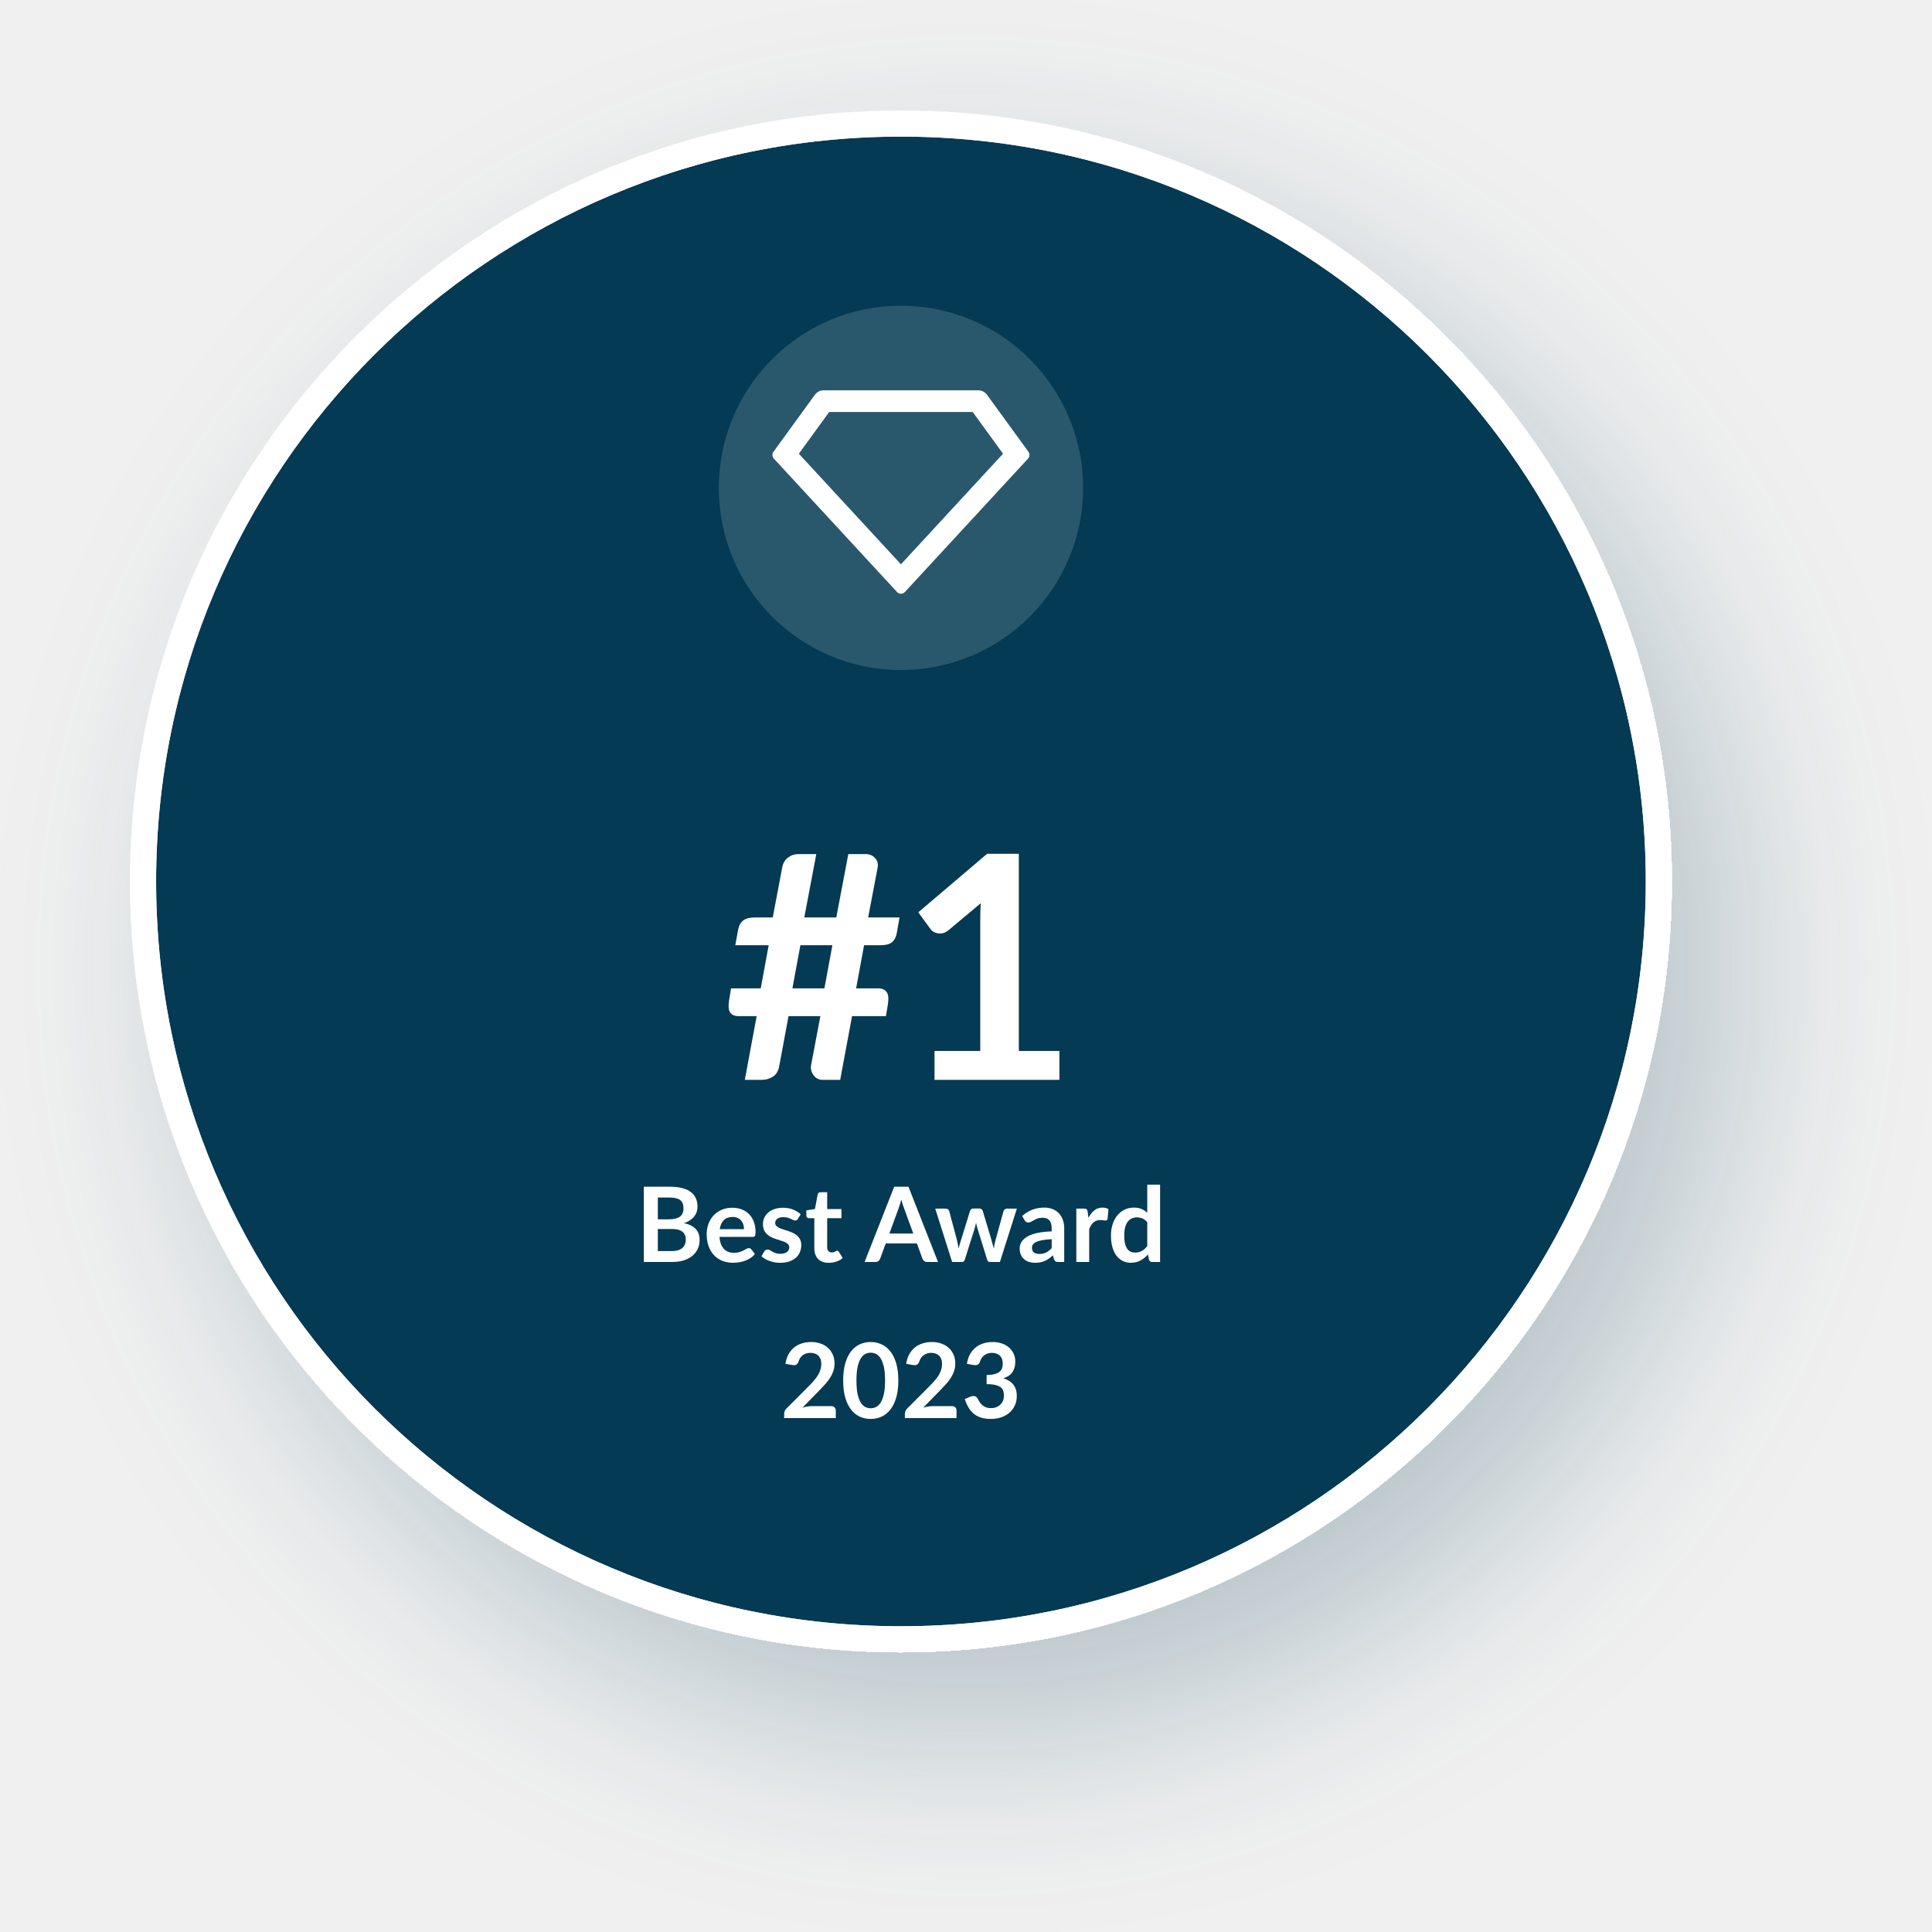
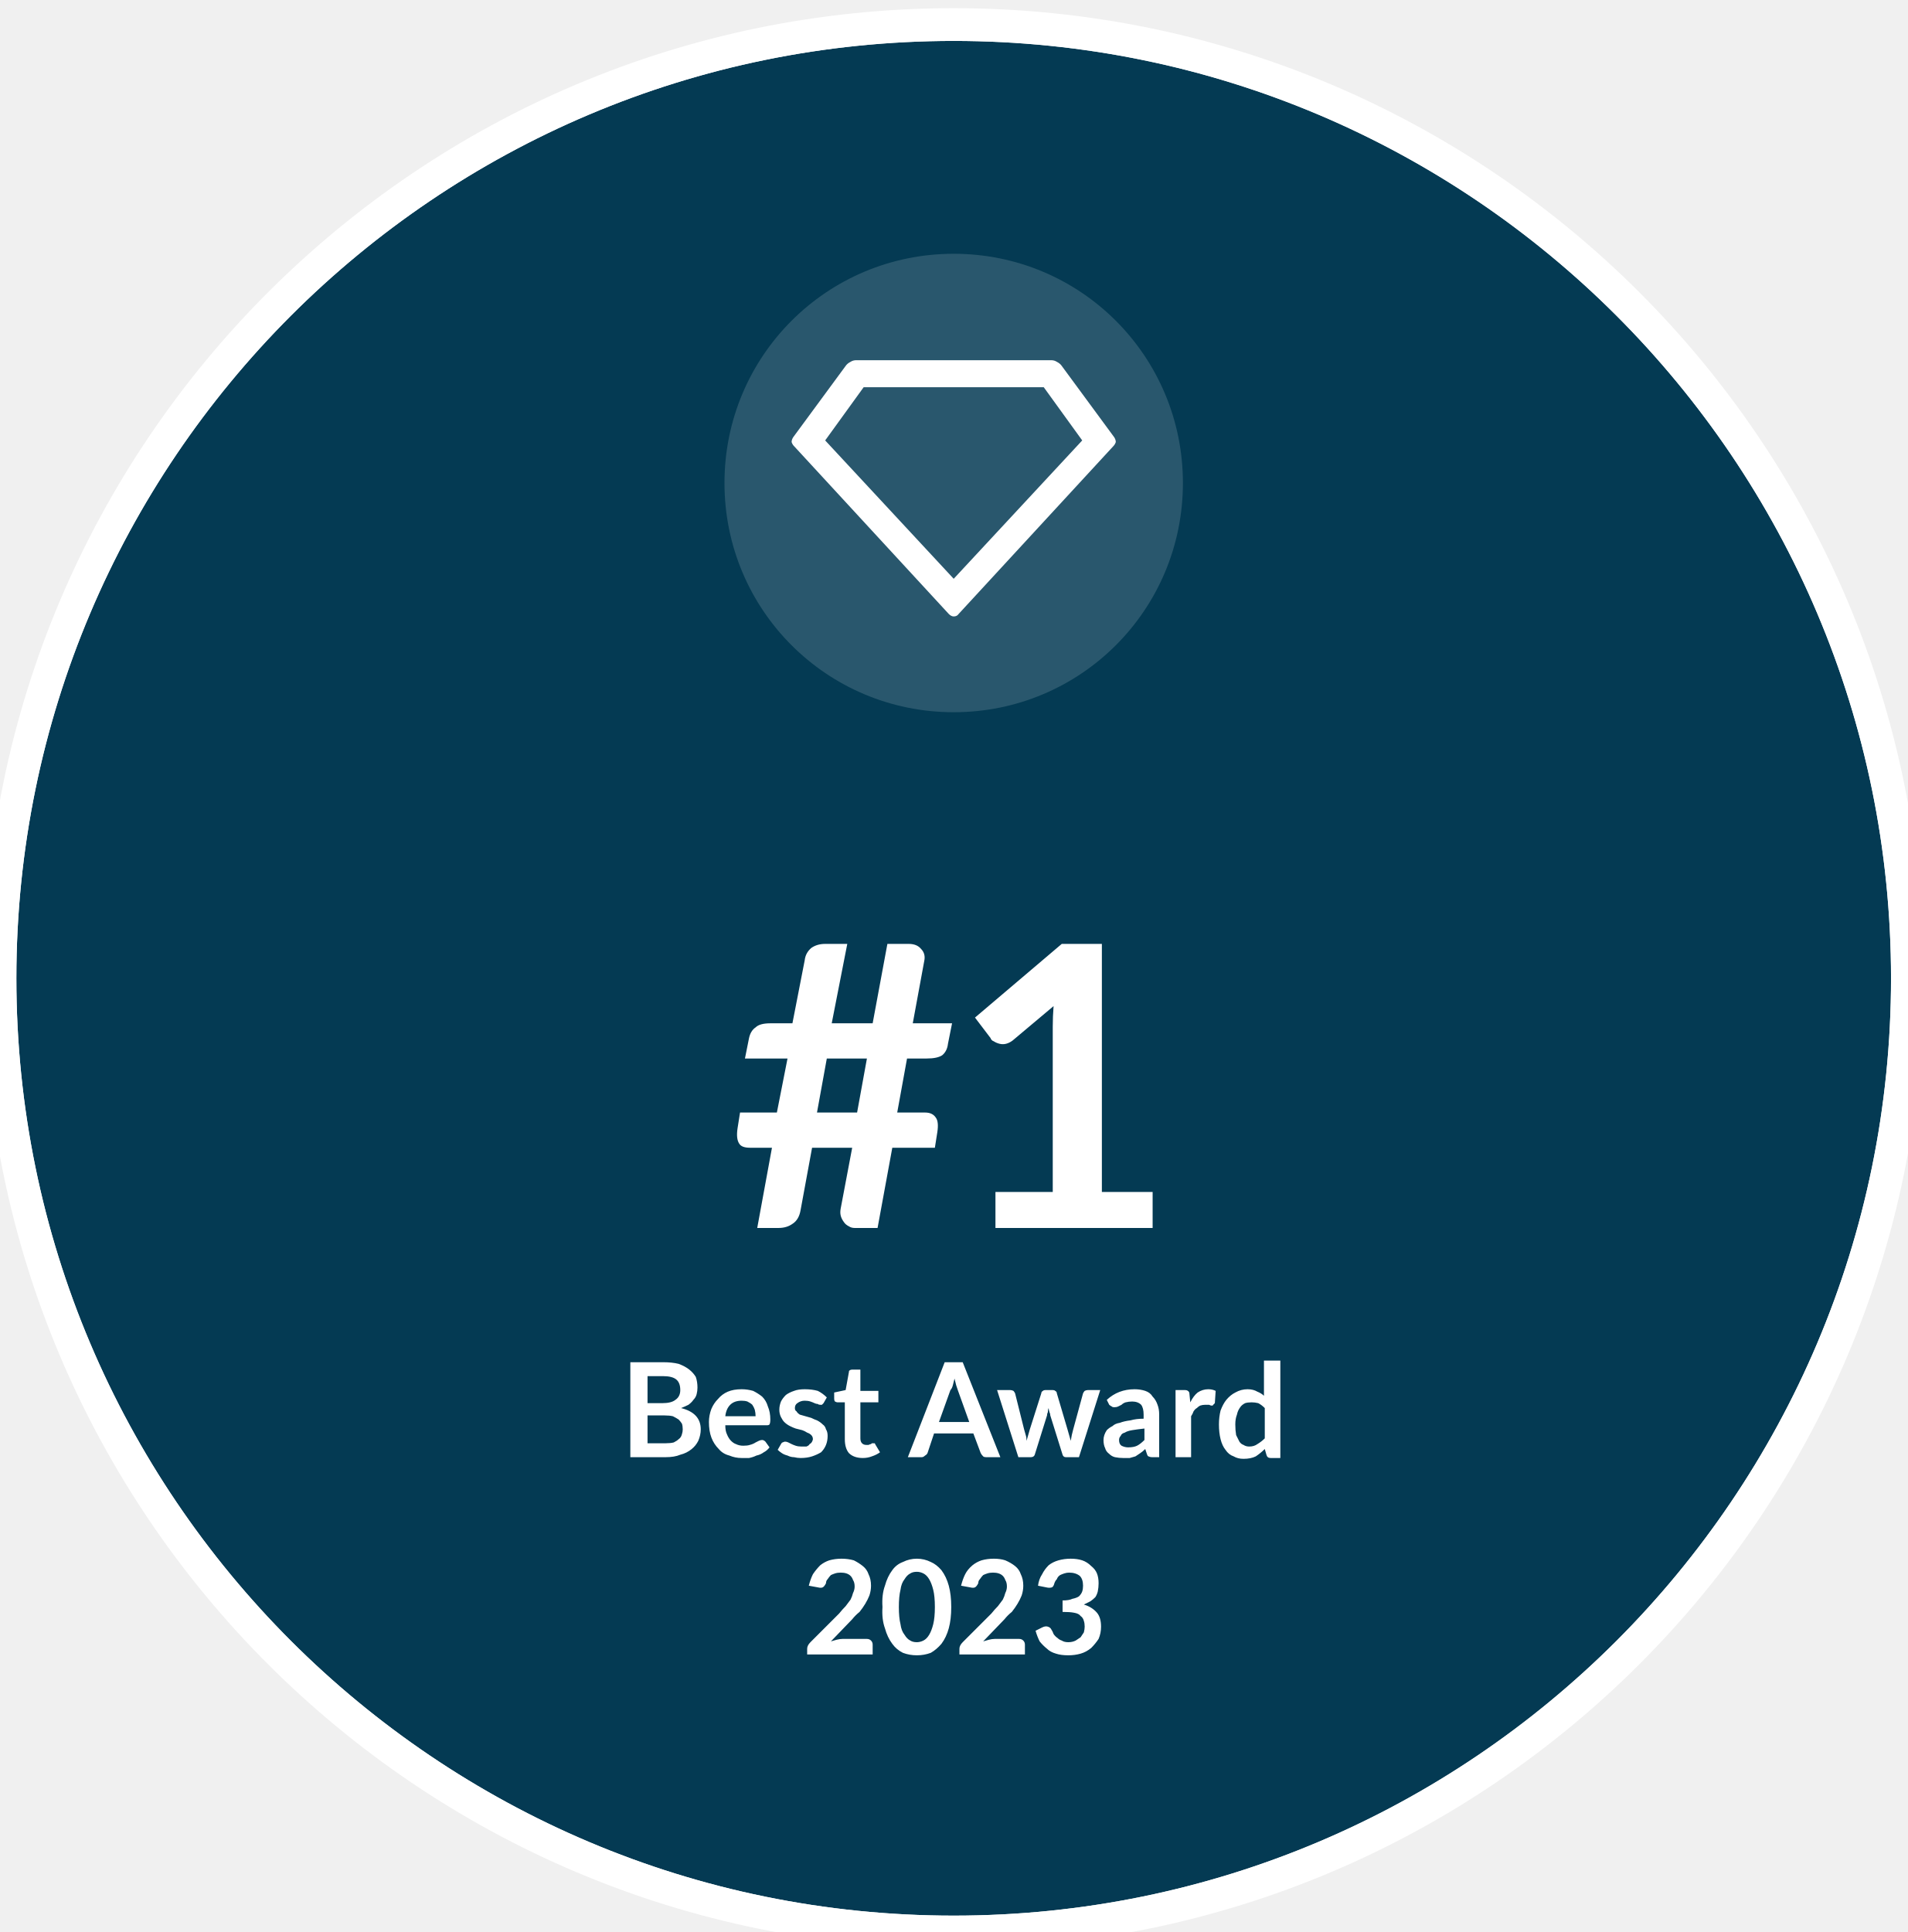
- <svg xmlns="http://www.w3.org/2000/svg" width="297" height="297" viewBox="0 0 297 297" fill="none">
-   <g filter="url(#filter0_d_1_387)">
-     <rect x="24" y="21" width="229" height="229" rx="114.5" fill="#043A53" />
-     <rect x="22" y="19" width="233" height="233" rx="116.5" stroke="white" stroke-width="4" />
-     <rect x="110.5" y="47" width="56" height="56" rx="28" fill="#F2F5F6" fill-opacity="0.16" />
-     <g clip-path="url(#clip0_1_387)">
-       <path d="M126.622 60H150.378C150.641 60 150.901 60.062 151.135 60.181C151.369 60.301 151.572 60.474 151.727 60.687L158.098 69.447C158.212 69.603 158.267 69.793 158.256 69.985C158.245 70.177 158.167 70.36 158.037 70.502L139.112 91.003C138.962 91.165 138.754 91.261 138.533 91.27C138.312 91.279 138.097 91.2 137.935 91.05C137.923 91.04 131.602 84.192 118.963 70.502C118.833 70.36 118.755 70.177 118.744 69.985C118.733 69.793 118.788 69.603 118.902 69.447L125.273 60.687C125.428 60.474 125.631 60.301 125.865 60.181C126.099 60.062 126.359 60 126.622 60ZM127.472 63.333L122.805 69.75L138.5 86.75L154.195 69.75L149.528 63.333H127.472Z" fill="white" />
-     </g>
-     <path d="M127.96 145.312H123.04L121.816 151.936H126.736L127.96 145.312ZM138.28 141.04L137.848 143.512C137.72 144.12 137.464 144.576 137.08 144.88C136.696 145.168 136.08 145.312 135.232 145.312H132.832L131.608 151.936H134.992C135.6 151.936 136.032 152.12 136.288 152.488C136.56 152.84 136.632 153.456 136.504 154.336L136.192 156.208H130.984L129.16 166H126.424C126.152 166 125.896 165.936 125.656 165.808C125.416 165.68 125.216 165.504 125.056 165.28C124.896 165.056 124.776 164.8 124.696 164.512C124.632 164.208 124.64 163.888 124.72 163.552L126.112 156.208H121.216L119.8 163.84C119.672 164.608 119.352 165.16 118.84 165.496C118.328 165.832 117.76 166 117.136 166H114.496L116.32 156.208H113.56C112.952 156.208 112.52 156.032 112.264 155.68C112.008 155.312 111.944 154.696 112.072 153.832L112.384 151.936H116.944L118.168 145.312H113.032L113.488 142.84C113.616 142.232 113.872 141.784 114.256 141.496C114.64 141.192 115.256 141.04 116.104 141.04H118.792L120.256 133.312C120.384 132.672 120.68 132.176 121.144 131.824C121.608 131.472 122.152 131.296 122.776 131.296H125.488L123.64 141.04H128.56L130.408 131.296H133.048C133.656 131.296 134.144 131.496 134.512 131.896C134.88 132.28 135.016 132.768 134.92 133.36L133.456 141.04H138.28ZM162.86 161.56V166H143.66V161.56H150.692V141.328C150.692 140.528 150.716 139.704 150.764 138.856L145.772 143.032C145.484 143.256 145.196 143.4 144.908 143.464C144.636 143.512 144.372 143.512 144.116 143.464C143.876 143.416 143.66 143.336 143.468 143.224C143.276 143.096 143.132 142.96 143.036 142.816L141.164 140.248L151.748 131.248H156.62V161.56H162.86Z" fill="white" />
-     <path d="M103.304 192.32C103.704 192.32 104.04 192.272 104.312 192.176C104.584 192.08 104.8 191.952 104.96 191.792C105.125 191.632 105.242 191.445 105.312 191.232C105.386 191.019 105.424 190.792 105.424 190.552C105.424 190.301 105.384 190.077 105.304 189.88C105.224 189.677 105.098 189.507 104.928 189.368C104.757 189.224 104.536 189.115 104.264 189.04C103.997 188.965 103.674 188.928 103.296 188.928H101.128V192.32H103.304ZM101.128 184.096V187.44H102.84C103.576 187.44 104.13 187.307 104.504 187.04C104.882 186.773 105.072 186.349 105.072 185.768C105.072 185.165 104.901 184.736 104.56 184.48C104.218 184.224 103.685 184.096 102.96 184.096H101.128ZM102.96 182.432C103.717 182.432 104.365 182.504 104.904 182.648C105.442 182.792 105.882 182.997 106.224 183.264C106.57 183.531 106.824 183.853 106.984 184.232C107.144 184.611 107.224 185.037 107.224 185.512C107.224 185.784 107.184 186.045 107.104 186.296C107.024 186.541 106.898 186.773 106.727 186.992C106.562 187.205 106.349 187.4 106.088 187.576C105.832 187.752 105.525 187.901 105.168 188.024C106.757 188.381 107.552 189.24 107.552 190.6C107.552 191.091 107.458 191.544 107.272 191.96C107.085 192.376 106.813 192.736 106.456 193.04C106.098 193.339 105.658 193.573 105.136 193.744C104.613 193.915 104.016 194 103.344 194H98.975V182.432H102.96ZM114.373 188.952C114.373 188.696 114.336 188.456 114.261 188.232C114.192 188.003 114.085 187.803 113.941 187.632C113.797 187.461 113.613 187.328 113.389 187.232C113.171 187.131 112.915 187.08 112.621 187.08C112.051 187.08 111.6 187.243 111.269 187.568C110.944 187.893 110.736 188.355 110.645 188.952H114.373ZM110.605 190.144C110.637 190.565 110.712 190.931 110.829 191.24C110.947 191.544 111.101 191.797 111.293 192C111.485 192.197 111.712 192.347 111.973 192.448C112.24 192.544 112.533 192.592 112.853 192.592C113.173 192.592 113.448 192.555 113.677 192.48C113.912 192.405 114.115 192.323 114.285 192.232C114.461 192.141 114.613 192.059 114.741 191.984C114.875 191.909 115.003 191.872 115.125 191.872C115.291 191.872 115.413 191.933 115.493 192.056L116.061 192.776C115.843 193.032 115.597 193.248 115.325 193.424C115.053 193.595 114.768 193.733 114.469 193.84C114.176 193.941 113.875 194.013 113.565 194.056C113.261 194.099 112.965 194.12 112.677 194.12C112.107 194.12 111.576 194.027 111.085 193.84C110.595 193.648 110.168 193.368 109.805 193C109.443 192.627 109.157 192.168 108.949 191.624C108.741 191.075 108.637 190.44 108.637 189.72C108.637 189.16 108.728 188.635 108.909 188.144C109.091 187.648 109.349 187.219 109.685 186.856C110.027 186.488 110.44 186.197 110.925 185.984C111.416 185.771 111.968 185.664 112.581 185.664C113.099 185.664 113.576 185.747 114.013 185.912C114.451 186.077 114.827 186.32 115.141 186.64C115.456 186.955 115.701 187.344 115.877 187.808C116.059 188.267 116.149 188.792 116.149 189.384C116.149 189.683 116.117 189.885 116.053 189.992C115.989 190.093 115.867 190.144 115.685 190.144H110.605ZM122.64 187.392C122.587 187.477 122.531 187.539 122.472 187.576C122.414 187.608 122.339 187.624 122.248 187.624C122.152 187.624 122.048 187.597 121.936 187.544C121.83 187.491 121.704 187.432 121.56 187.368C121.416 187.299 121.251 187.237 121.064 187.184C120.883 187.131 120.667 187.104 120.416 187.104C120.027 187.104 119.72 187.187 119.496 187.352C119.278 187.517 119.168 187.733 119.168 188C119.168 188.176 119.224 188.325 119.336 188.448C119.454 188.565 119.606 188.669 119.792 188.76C119.984 188.851 120.2 188.933 120.44 189.008C120.68 189.077 120.923 189.155 121.168 189.24C121.419 189.325 121.664 189.424 121.904 189.536C122.144 189.643 122.358 189.781 122.544 189.952C122.736 190.117 122.888 190.317 123 190.552C123.118 190.787 123.176 191.069 123.176 191.4C123.176 191.795 123.104 192.16 122.96 192.496C122.822 192.827 122.614 193.115 122.336 193.36C122.059 193.6 121.715 193.789 121.304 193.928C120.899 194.061 120.43 194.128 119.896 194.128C119.614 194.128 119.336 194.101 119.064 194.048C118.798 194 118.539 193.931 118.288 193.84C118.043 193.749 117.814 193.643 117.6 193.52C117.392 193.397 117.208 193.264 117.048 193.12L117.504 192.368C117.563 192.277 117.632 192.208 117.712 192.16C117.792 192.112 117.894 192.088 118.016 192.088C118.139 192.088 118.254 192.123 118.36 192.192C118.472 192.261 118.6 192.336 118.744 192.416C118.888 192.496 119.056 192.571 119.248 192.64C119.446 192.709 119.694 192.744 119.992 192.744C120.227 192.744 120.427 192.717 120.592 192.664C120.763 192.605 120.902 192.531 121.008 192.44C121.12 192.349 121.2 192.245 121.248 192.128C121.302 192.005 121.328 191.88 121.328 191.752C121.328 191.56 121.27 191.403 121.152 191.28C121.04 191.157 120.888 191.051 120.696 190.96C120.51 190.869 120.294 190.789 120.048 190.72C119.808 190.645 119.56 190.565 119.304 190.48C119.054 190.395 118.806 190.296 118.56 190.184C118.32 190.067 118.104 189.92 117.912 189.744C117.726 189.568 117.574 189.352 117.456 189.096C117.344 188.84 117.288 188.531 117.288 188.168C117.288 187.832 117.355 187.512 117.488 187.208C117.622 186.904 117.816 186.64 118.072 186.416C118.334 186.187 118.656 186.005 119.04 185.872C119.43 185.733 119.878 185.664 120.384 185.664C120.95 185.664 121.464 185.757 121.928 185.944C122.392 186.131 122.779 186.376 123.088 186.68L122.64 187.392ZM127.4 194.128C126.685 194.128 126.136 193.928 125.752 193.528C125.373 193.123 125.184 192.565 125.184 191.856V187.272H124.344C124.237 187.272 124.146 187.237 124.072 187.168C123.997 187.099 123.96 186.995 123.96 186.856V186.072L125.28 185.856L125.696 183.616C125.722 183.509 125.773 183.427 125.848 183.368C125.922 183.309 126.018 183.28 126.136 183.28H127.16V185.864H129.352V187.272H127.16V191.72C127.16 191.976 127.221 192.176 127.344 192.32C127.472 192.464 127.645 192.536 127.864 192.536C127.986 192.536 128.088 192.523 128.168 192.496C128.253 192.464 128.325 192.432 128.384 192.4C128.448 192.368 128.504 192.339 128.552 192.312C128.6 192.28 128.648 192.264 128.696 192.264C128.754 192.264 128.802 192.28 128.84 192.312C128.877 192.339 128.917 192.381 128.96 192.44L129.552 193.4C129.264 193.64 128.933 193.821 128.56 193.944C128.186 194.067 127.8 194.128 127.4 194.128ZM140.4 189.632L138.992 185.784C138.923 185.613 138.851 185.411 138.776 185.176C138.701 184.941 138.627 184.688 138.552 184.416C138.483 184.688 138.411 184.944 138.336 185.184C138.261 185.419 138.189 185.624 138.12 185.8L136.72 189.632H140.4ZM144.2 194H142.536C142.349 194 142.197 193.955 142.08 193.864C141.963 193.768 141.875 193.651 141.816 193.512L140.952 191.152H136.16L135.296 193.512C135.253 193.635 135.171 193.747 135.048 193.848C134.925 193.949 134.773 194 134.592 194H132.912L137.464 182.432H139.656L144.2 194ZM156.321 185.792L153.713 194H152.129C151.948 194 151.822 193.883 151.753 193.648L150.281 188.904C150.233 188.744 150.188 188.587 150.145 188.432C150.108 188.272 150.076 188.112 150.049 187.952C150.017 188.112 149.98 188.275 149.937 188.44C149.9 188.6 149.857 188.76 149.809 188.92L148.313 193.648C148.249 193.883 148.108 194 147.889 194H146.369L143.769 185.792H145.345C145.489 185.792 145.612 185.827 145.713 185.896C145.814 185.965 145.881 186.053 145.913 186.16L147.089 190.544C147.148 190.784 147.198 191.019 147.241 191.248C147.289 191.477 147.329 191.707 147.361 191.936C147.42 191.707 147.481 191.477 147.545 191.248C147.614 191.019 147.686 190.784 147.761 190.544L149.121 186.144C149.153 186.037 149.214 185.949 149.305 185.88C149.401 185.811 149.516 185.776 149.649 185.776H150.521C150.66 185.776 150.777 185.811 150.873 185.88C150.974 185.949 151.041 186.037 151.073 186.144L152.393 190.544C152.462 190.784 152.526 191.021 152.585 191.256C152.649 191.485 152.71 191.715 152.769 191.944C152.838 191.491 152.937 191.024 153.065 190.544L154.273 186.16C154.31 186.053 154.377 185.965 154.473 185.896C154.569 185.827 154.684 185.792 154.817 185.792H156.321ZM161.671 190.496C161.101 190.523 160.621 190.573 160.231 190.648C159.842 190.717 159.53 190.808 159.295 190.92C159.061 191.032 158.893 191.163 158.791 191.312C158.69 191.461 158.639 191.624 158.639 191.8C158.639 192.147 158.741 192.395 158.943 192.544C159.151 192.693 159.421 192.768 159.751 192.768C160.157 192.768 160.506 192.696 160.799 192.552C161.098 192.403 161.389 192.179 161.671 191.88V190.496ZM157.143 186.936C158.087 186.072 159.223 185.64 160.551 185.64C161.031 185.64 161.461 185.72 161.839 185.88C162.218 186.035 162.538 186.253 162.799 186.536C163.061 186.813 163.258 187.147 163.391 187.536C163.53 187.925 163.599 188.352 163.599 188.816V194H162.703C162.517 194 162.373 193.973 162.271 193.92C162.17 193.861 162.09 193.747 162.031 193.576L161.855 192.984C161.647 193.171 161.445 193.336 161.247 193.48C161.05 193.619 160.845 193.736 160.631 193.832C160.418 193.928 160.189 194 159.943 194.048C159.703 194.101 159.437 194.128 159.143 194.128C158.797 194.128 158.477 194.083 158.183 193.992C157.89 193.896 157.637 193.755 157.423 193.568C157.21 193.381 157.045 193.149 156.927 192.872C156.81 192.595 156.751 192.272 156.751 191.904C156.751 191.696 156.786 191.491 156.855 191.288C156.925 191.08 157.037 190.883 157.191 190.696C157.351 190.509 157.557 190.333 157.807 190.168C158.058 190.003 158.365 189.859 158.727 189.736C159.095 189.613 159.522 189.515 160.007 189.44C160.493 189.36 161.047 189.312 161.671 189.296V188.816C161.671 188.267 161.554 187.861 161.319 187.6C161.085 187.333 160.746 187.2 160.303 187.2C159.983 187.2 159.717 187.237 159.503 187.312C159.295 187.387 159.111 187.472 158.951 187.568C158.791 187.659 158.645 187.741 158.511 187.816C158.383 187.891 158.239 187.928 158.079 187.928C157.941 187.928 157.823 187.893 157.727 187.824C157.631 187.749 157.554 187.664 157.495 187.568L157.143 186.936ZM167.324 187.216C167.58 186.725 167.884 186.341 168.236 186.064C168.588 185.781 169.004 185.64 169.484 185.64C169.863 185.64 170.167 185.723 170.396 185.888L170.268 187.368C170.242 187.464 170.202 187.533 170.148 187.576C170.1 187.613 170.034 187.632 169.948 187.632C169.868 187.632 169.748 187.619 169.588 187.592C169.434 187.565 169.282 187.552 169.132 187.552C168.914 187.552 168.719 187.584 168.548 187.648C168.378 187.712 168.223 187.805 168.084 187.928C167.951 188.045 167.831 188.189 167.724 188.36C167.623 188.531 167.527 188.725 167.436 188.944V194H165.46V185.792H166.62C166.823 185.792 166.964 185.829 167.044 185.904C167.124 185.973 167.178 186.101 167.204 186.288L167.324 187.216ZM176.362 187.888C176.138 187.616 175.893 187.424 175.626 187.312C175.365 187.2 175.082 187.144 174.778 187.144C174.48 187.144 174.21 187.2 173.97 187.312C173.73 187.424 173.525 187.595 173.354 187.824C173.184 188.048 173.053 188.336 172.962 188.688C172.872 189.035 172.826 189.445 172.826 189.92C172.826 190.4 172.864 190.808 172.938 191.144C173.018 191.475 173.13 191.747 173.274 191.96C173.418 192.168 173.594 192.32 173.802 192.416C174.01 192.507 174.242 192.552 174.498 192.552C174.909 192.552 175.258 192.467 175.546 192.296C175.834 192.125 176.106 191.883 176.362 191.568V187.888ZM178.338 182.112V194H177.13C176.869 194 176.704 193.88 176.634 193.64L176.466 192.848C176.136 193.227 175.754 193.533 175.322 193.768C174.896 194.003 174.397 194.12 173.826 194.12C173.378 194.12 172.968 194.027 172.594 193.84C172.221 193.653 171.898 193.384 171.626 193.032C171.36 192.675 171.152 192.235 171.002 191.712C170.858 191.189 170.786 190.592 170.786 189.92C170.786 189.312 170.869 188.747 171.034 188.224C171.2 187.701 171.437 187.248 171.746 186.864C172.056 186.48 172.426 186.181 172.858 185.968C173.29 185.749 173.776 185.64 174.314 185.64C174.773 185.64 175.165 185.712 175.49 185.856C175.816 186 176.106 186.195 176.362 186.44V182.112H178.338ZM127.786 216.16C127.999 216.16 128.167 216.221 128.29 216.344C128.418 216.461 128.482 216.619 128.482 216.816V218H120.546V217.344C120.546 217.211 120.572 217.072 120.626 216.928C120.684 216.779 120.775 216.645 120.898 216.528L124.41 213.008C124.703 212.709 124.964 212.424 125.194 212.152C125.428 211.88 125.623 211.611 125.778 211.344C125.932 211.077 126.05 210.808 126.13 210.536C126.215 210.259 126.258 209.968 126.258 209.664C126.258 209.387 126.218 209.144 126.138 208.936C126.058 208.723 125.943 208.544 125.794 208.4C125.65 208.256 125.474 208.149 125.266 208.08C125.063 208.005 124.834 207.968 124.578 207.968C124.343 207.968 124.124 208.003 123.922 208.072C123.724 208.136 123.548 208.229 123.394 208.352C123.239 208.469 123.108 208.608 123.002 208.768C122.895 208.928 122.815 209.104 122.762 209.296C122.671 209.541 122.554 209.704 122.41 209.784C122.266 209.864 122.058 209.883 121.786 209.84L120.746 209.656C120.826 209.101 120.98 208.616 121.21 208.2C121.439 207.779 121.724 207.429 122.066 207.152C122.412 206.869 122.807 206.659 123.25 206.52C123.698 206.376 124.178 206.304 124.69 206.304C125.223 206.304 125.711 206.384 126.154 206.544C126.596 206.699 126.975 206.92 127.29 207.208C127.604 207.496 127.85 207.843 128.026 208.248C128.202 208.653 128.29 209.104 128.29 209.6C128.29 210.027 128.226 210.421 128.098 210.784C127.975 211.147 127.807 211.493 127.594 211.824C127.386 212.155 127.14 212.475 126.858 212.784C126.575 213.093 126.279 213.408 125.97 213.728L123.362 216.392C123.612 216.317 123.86 216.261 124.106 216.224C124.356 216.181 124.594 216.16 124.818 216.16H127.786ZM138.099 212.216C138.099 213.224 137.989 214.101 137.771 214.848C137.557 215.589 137.259 216.203 136.875 216.688C136.496 217.173 136.045 217.536 135.523 217.776C135.005 218.011 134.445 218.128 133.843 218.128C133.24 218.128 132.68 218.011 132.163 217.776C131.651 217.536 131.205 217.173 130.827 216.688C130.448 216.203 130.152 215.589 129.939 214.848C129.725 214.101 129.619 213.224 129.619 212.216C129.619 211.203 129.725 210.325 129.939 209.584C130.152 208.843 130.448 208.229 130.827 207.744C131.205 207.259 131.651 206.899 132.163 206.664C132.68 206.424 133.24 206.304 133.843 206.304C134.445 206.304 135.005 206.424 135.523 206.664C136.045 206.899 136.496 207.259 136.875 207.744C137.259 208.229 137.557 208.843 137.771 209.584C137.989 210.325 138.099 211.203 138.099 212.216ZM136.059 212.216C136.059 211.379 135.997 210.685 135.875 210.136C135.752 209.587 135.587 209.149 135.379 208.824C135.176 208.499 134.941 208.272 134.675 208.144C134.408 208.011 134.131 207.944 133.843 207.944C133.56 207.944 133.285 208.011 133.019 208.144C132.757 208.272 132.525 208.499 132.323 208.824C132.12 209.149 131.957 209.587 131.835 210.136C131.717 210.685 131.659 211.379 131.659 212.216C131.659 213.053 131.717 213.747 131.835 214.296C131.957 214.845 132.12 215.283 132.323 215.608C132.525 215.933 132.757 216.163 133.019 216.296C133.285 216.424 133.56 216.488 133.843 216.488C134.131 216.488 134.408 216.424 134.675 216.296C134.941 216.163 135.176 215.933 135.379 215.608C135.587 215.283 135.752 214.845 135.875 214.296C135.997 213.747 136.059 213.053 136.059 212.216ZM146.348 216.16C146.561 216.16 146.729 216.221 146.852 216.344C146.98 216.461 147.044 216.619 147.044 216.816V218H139.108V217.344C139.108 217.211 139.135 217.072 139.188 216.928C139.247 216.779 139.337 216.645 139.46 216.528L142.972 213.008C143.265 212.709 143.527 212.424 143.756 212.152C143.991 211.88 144.185 211.611 144.34 211.344C144.495 211.077 144.612 210.808 144.692 210.536C144.777 210.259 144.82 209.968 144.82 209.664C144.82 209.387 144.78 209.144 144.7 208.936C144.62 208.723 144.505 208.544 144.356 208.4C144.212 208.256 144.036 208.149 143.828 208.08C143.625 208.005 143.396 207.968 143.14 207.968C142.905 207.968 142.687 208.003 142.484 208.072C142.287 208.136 142.111 208.229 141.956 208.352C141.801 208.469 141.671 208.608 141.564 208.768C141.457 208.928 141.377 209.104 141.324 209.296C141.233 209.541 141.116 209.704 140.972 209.784C140.828 209.864 140.62 209.883 140.348 209.84L139.308 209.656C139.388 209.101 139.543 208.616 139.772 208.2C140.001 207.779 140.287 207.429 140.628 207.152C140.975 206.869 141.369 206.659 141.812 206.52C142.26 206.376 142.74 206.304 143.252 206.304C143.785 206.304 144.273 206.384 144.716 206.544C145.159 206.699 145.537 206.92 145.852 207.208C146.167 207.496 146.412 207.843 146.588 208.248C146.764 208.653 146.852 209.104 146.852 209.6C146.852 210.027 146.788 210.421 146.66 210.784C146.537 211.147 146.369 211.493 146.156 211.824C145.948 212.155 145.703 212.475 145.42 212.784C145.137 213.093 144.841 213.408 144.532 213.728L141.924 216.392C142.175 216.317 142.423 216.261 142.668 216.224C142.919 216.181 143.156 216.16 143.38 216.16H146.348ZM148.645 209.656C148.725 209.101 148.88 208.616 149.109 208.2C149.339 207.779 149.624 207.429 149.965 207.152C150.312 206.869 150.707 206.659 151.149 206.52C151.597 206.376 152.077 206.304 152.589 206.304C153.123 206.304 153.603 206.381 154.029 206.536C154.461 206.685 154.829 206.896 155.133 207.168C155.437 207.435 155.669 207.749 155.829 208.112C155.995 208.475 156.077 208.867 156.077 209.288C156.077 209.656 156.035 209.981 155.949 210.264C155.869 210.541 155.752 210.784 155.597 210.992C155.443 211.2 155.251 211.376 155.021 211.52C154.792 211.664 154.533 211.784 154.245 211.88C154.939 212.099 155.456 212.432 155.797 212.88C156.139 213.328 156.309 213.891 156.309 214.568C156.309 215.144 156.203 215.653 155.989 216.096C155.776 216.539 155.488 216.912 155.125 217.216C154.763 217.515 154.341 217.741 153.861 217.896C153.387 218.051 152.883 218.128 152.349 218.128C151.768 218.128 151.261 218.061 150.829 217.928C150.397 217.795 150.021 217.597 149.701 217.336C149.381 217.075 149.109 216.755 148.885 216.376C148.661 215.997 148.469 215.56 148.309 215.064L149.181 214.704C149.411 214.608 149.624 214.584 149.821 214.632C150.024 214.675 150.171 214.781 150.261 214.952C150.357 215.139 150.461 215.323 150.573 215.504C150.691 215.685 150.829 215.848 150.989 215.992C151.149 216.131 151.336 216.245 151.549 216.336C151.768 216.421 152.027 216.464 152.325 216.464C152.661 216.464 152.955 216.411 153.205 216.304C153.456 216.192 153.664 216.048 153.829 215.872C154 215.696 154.125 215.501 154.205 215.288C154.291 215.069 154.333 214.851 154.333 214.632C154.333 214.355 154.304 214.104 154.245 213.88C154.187 213.651 154.064 213.456 153.877 213.296C153.691 213.136 153.421 213.011 153.069 212.92C152.723 212.829 152.256 212.784 151.669 212.784V211.376C152.155 211.371 152.557 211.325 152.877 211.24C153.197 211.155 153.451 211.037 153.637 210.888C153.829 210.733 153.963 210.549 154.037 210.336C154.112 210.123 154.149 209.888 154.149 209.632C154.149 209.088 153.997 208.675 153.693 208.392C153.389 208.109 152.984 207.968 152.477 207.968C152.243 207.968 152.027 208.003 151.829 208.072C151.632 208.136 151.453 208.229 151.293 208.352C151.139 208.469 151.008 208.608 150.901 208.768C150.795 208.928 150.715 209.104 150.661 209.296C150.571 209.541 150.451 209.704 150.301 209.784C150.157 209.864 149.952 209.883 149.685 209.84L148.645 209.656Z" fill="white" />
-   </g>
+ <svg xmlns="http://www.w3.org/2000/svg" version="1.2" viewBox="0 0 233 236" width="233" height="236">
  <defs>
-     <filter id="filter0_d_1_387" x="0" y="0" width="297" height="297" filterUnits="userSpaceOnUse" color-interpolation-filters="sRGB">
-       <feFlood flood-opacity="0" result="BackgroundImageFix" />
-       <feColorMatrix in="SourceAlpha" type="matrix" values="0 0 0 0 0 0 0 0 0 0 0 0 0 0 0 0 0 0 127 0" result="hardAlpha" />
-       <feOffset dx="10" dy="13" />
-       <feGaussianBlur stdDeviation="15" />
-       <feComposite in2="hardAlpha" operator="out" />
-       <feColorMatrix type="matrix" values="0 0 0 0 0.016 0 0 0 0 0.227 0 0 0 0 0.325 0 0 0 0.24 0" />
-       <feBlend mode="normal" in2="BackgroundImageFix" result="effect1_dropShadow_1_387" />
-       <feBlend mode="normal" in="SourceGraphic" in2="effect1_dropShadow_1_387" result="shape" />
-     </filter>
-     <clipPath id="clip0_1_387">
-       <rect width="40" height="40" fill="white" transform="translate(118.5 55)" />
+     <clipPath clipPathUnits="userSpaceOnUse" id="cp1">
+       <path d="m96.5 39h40v40h-40z" />
    </clipPath>
  </defs>
+   <style>
+ 		.s0 { fill: #043a53 } 
+ 		.s1 { fill: none;stroke: #ffffff;stroke-width: 4 } 
+ 		.s2 { opacity: .16;fill: #f2f5f6 } 
+ 		.s3 { fill: #ffffff } 
+ 	</style>
+   <g>
+     <path fill-rule="evenodd" class="s0" d="m116.5 5c63.2 0 114.5 51.3 114.5 114.5 0 63.2-51.3 114.5-114.5 114.5-63.2 0-114.5-51.3-114.5-114.5 0-63.2 51.3-114.5 114.5-114.5z" />
+     <path fill-rule="evenodd" class="s1" d="m116.5 3c64.3 0 116.5 52.2 116.5 116.5 0 64.3-52.2 116.5-116.5 116.5-64.3 0-116.5-52.2-116.5-116.5 0-64.3 52.2-116.5 116.5-116.5z" />
+     <path fill-rule="evenodd" class="s2" d="m116.5 31c15.5 0 28 12.5 28 28 0 15.5-12.5 28-28 28-15.5 0-28-12.5-28-28 0-15.5 12.5-28 28-28z" />
+     <g id="Clip-Path" clip-path="url(#cp1)">
+       <g>
+         <path class="s3" d="m104.6 44h23.8q0.4 0 0.7 0.2 0.4 0.2 0.6 0.5l6.4 8.7q0.2 0.3 0.2 0.6-0.1 0.3-0.3 0.5l-18.9 20.5q-0.2 0.3-0.6 0.3-0.3 0-0.6-0.3 0 0-18.9-20.5-0.2-0.2-0.3-0.5 0-0.3 0.2-0.6l6.4-8.7q0.2-0.3 0.6-0.5 0.3-0.2 0.7-0.2zm0.9 3.3l-4.7 6.5 15.7 16.9 15.7-16.9-4.7-6.5z" />
+       </g>
+     </g>
+     <path class="s3" d="m116.3 125l-0.5 2.5q-0.1 0.9-0.7 1.4-0.6 0.4-1.9 0.4h-2.4l-1.2 6.6h3.4q0.9 0 1.3 0.6 0.4 0.5 0.2 1.8l-0.3 1.9h-5.2l-1.8 9.8h-2.8q-0.4 0-0.7-0.2-0.4-0.2-0.6-0.5-0.3-0.4-0.4-0.8-0.1-0.4 0-0.9l1.4-7.4h-4.9l-1.4 7.6q-0.2 1.2-1 1.7-0.7 0.5-1.7 0.5h-2.6l1.8-9.8h-2.7q-1 0-1.3-0.5-0.4-0.6-0.2-1.9l0.3-1.9h4.5l1.3-6.6h-5.2l0.5-2.5q0.2-0.9 0.8-1.3 0.5-0.5 1.8-0.5h2.7l1.5-7.7q0.1-0.9 0.8-1.5 0.7-0.5 1.7-0.5h2.7l-1.9 9.7h5l1.8-9.7h2.6q1 0 1.5 0.6 0.6 0.6 0.4 1.5l-1.4 7.6zm-10.4 4.3h-4.9l-1.2 6.6h4.9zm34.9 16.3v4.4h-19.2v-4.4h7v-20.2q0-1.2 0.1-2.5l-5 4.2q-0.4 0.3-0.8 0.4-0.4 0.1-0.8 0-0.4-0.1-0.7-0.3-0.3-0.1-0.4-0.4l-1.9-2.5 10.6-9h4.9v30.3z" />
+     <path class="s3" d="m81 166.4q1.1 0 1.9 0.2 0.8 0.3 1.3 0.7 0.5 0.4 0.8 0.9 0.2 0.6 0.2 1.3 0 0.4-0.1 0.8-0.1 0.4-0.4 0.7-0.2 0.3-0.6 0.6-0.4 0.2-0.9 0.4 2.4 0.6 2.4 2.6 0 0.7-0.3 1.4-0.3 0.6-0.8 1-0.6 0.5-1.4 0.7-0.7 0.3-1.8 0.3h-4.3v-11.6zm-1.9 1.7v3.3h1.8q1.1 0 1.6-0.4 0.6-0.4 0.6-1.2 0-0.9-0.5-1.3-0.5-0.4-1.6-0.4zm2.2 8.2q0.6 0 1-0.1 0.4-0.2 0.6-0.4 0.3-0.2 0.4-0.6 0.1-0.3 0.1-0.6 0-0.4-0.1-0.7-0.2-0.3-0.4-0.5-0.3-0.2-0.7-0.4-0.4-0.1-1-0.1h-2.1v3.4zm7.3-2.2q0 0.7 0.2 1.1 0.2 0.5 0.5 0.8 0.3 0.3 0.6 0.4 0.4 0.2 0.9 0.2 0.5 0 0.8-0.1 0.4-0.1 0.7-0.3 0.2-0.1 0.4-0.2 0.2-0.1 0.4-0.1 0.2 0 0.4 0.2l0.5 0.7q-0.3 0.4-0.7 0.6-0.4 0.3-0.9 0.4-0.4 0.2-0.9 0.3-0.4 0-0.9 0-0.8 0-1.5-0.3-0.8-0.2-1.3-0.8-0.6-0.6-0.9-1.4-0.3-0.8-0.3-1.9 0-0.8 0.3-1.6 0.3-0.7 0.8-1.2 0.5-0.6 1.2-0.9 0.7-0.3 1.7-0.3 0.7 0 1.4 0.2 0.6 0.3 1.1 0.7 0.5 0.5 0.7 1.2 0.3 0.7 0.3 1.6 0 0.4-0.1 0.6-0.1 0.1-0.3 0.1zm3.7-1.1q0-0.4-0.1-0.8-0.1-0.3-0.3-0.6-0.2-0.2-0.6-0.4-0.3-0.1-0.7-0.1-0.9 0-1.4 0.5-0.5 0.5-0.6 1.4zm8.3-1.6q-0.1 0.1-0.2 0.2-0.1 0-0.2 0-0.2 0-0.3-0.1-0.2 0-0.4-0.1-0.2-0.1-0.5-0.2-0.3-0.1-0.7-0.1-0.5 0-0.9 0.3-0.3 0.2-0.3 0.6 0 0.3 0.2 0.4 0.1 0.2 0.4 0.4 0.3 0.1 0.7 0.2 0.3 0.1 0.7 0.2 0.4 0.2 0.7 0.3 0.4 0.2 0.7 0.5 0.3 0.2 0.4 0.6 0.2 0.3 0.2 0.8 0 0.6-0.2 1.1-0.2 0.5-0.6 0.9-0.5 0.3-1.1 0.5-0.6 0.2-1.4 0.2-0.4 0-0.8-0.1-0.4 0-0.8-0.2-0.4-0.1-0.7-0.3-0.3-0.2-0.5-0.4l0.4-0.7q0.1-0.2 0.2-0.2 0.2-0.1 0.3-0.1 0.2 0 0.4 0.1 0.2 0.1 0.4 0.2 0.2 0.1 0.5 0.2 0.3 0.1 0.7 0.1 0.4 0 0.6 0 0.3-0.1 0.4-0.3 0.2-0.1 0.3-0.3 0.1-0.2 0.1-0.3 0-0.3-0.2-0.5-0.2-0.2-0.5-0.3-0.3-0.2-0.6-0.3-0.4-0.1-0.8-0.2-0.3-0.1-0.7-0.3-0.4-0.2-0.7-0.5-0.2-0.2-0.4-0.6-0.2-0.4-0.2-0.9 0-0.5 0.2-1 0.2-0.4 0.6-0.8 0.4-0.3 1-0.5 0.5-0.2 1.3-0.2 0.9 0 1.6 0.2 0.6 0.3 1.1 0.8zm4.8 6.7q-1.1 0-1.7-0.6-0.5-0.6-0.5-1.7v-4.5h-0.9q-0.1 0-0.3-0.1-0.1-0.1-0.1-0.4v-0.7l1.4-0.3 0.4-2.2q0-0.2 0.1-0.2 0.1-0.1 0.3-0.1h1v2.6h2.2v1.4h-2.2v4.4q0 0.4 0.2 0.6 0.2 0.2 0.5 0.2 0.2 0 0.3 0 0.2-0.1 0.3-0.1 0.1-0.1 0.1-0.1 0.1 0 0.2 0 0.1 0 0.1 0 0.1 0 0.1 0.1l0.6 1q-0.4 0.3-1 0.5-0.5 0.2-1.1 0.2zm16.8-0.1h-1.7q-0.3 0-0.4-0.1-0.2-0.2-0.3-0.4l-0.9-2.4h-4.8l-0.8 2.4q-0.1 0.2-0.3 0.3-0.2 0.2-0.4 0.2h-1.7l4.5-11.6h2.2zm-3.8-4.3l-1.4-3.9q-0.1-0.3-0.2-0.6-0.1-0.4-0.2-0.8-0.1 0.4-0.2 0.8-0.1 0.4-0.3 0.6l-1.4 3.9zm16-3.9l-2.6 8.2h-1.6q-0.3 0-0.4-0.3l-1.5-4.8q0-0.2-0.1-0.4-0.1-0.3-0.1-0.5-0.1 0.2-0.1 0.5-0.1 0.2-0.1 0.4l-1.5 4.8q-0.1 0.3-0.5 0.3h-1.5l-2.6-8.2h1.6q0.2 0 0.4 0.1 0.1 0.1 0.2 0.3l1.1 4.4q0.1 0.3 0.2 0.7 0.1 0.3 0.1 0.7 0.1-0.4 0.2-0.7 0.1-0.4 0.2-0.7l1.4-4.4q0-0.2 0.2-0.3 0.1-0.1 0.3-0.1h0.9q0.2 0 0.3 0.1 0.2 0.1 0.2 0.3l1.3 4.4q0.1 0.3 0.2 0.7 0.1 0.3 0.2 0.7 0.1-0.7 0.3-1.4l1.2-4.4q0.1-0.2 0.2-0.3 0.2-0.1 0.4-0.1zm0.8 1.2q1.4-1.3 3.4-1.3 0.7 0 1.3 0.2 0.6 0.2 0.9 0.7 0.4 0.4 0.6 1 0.2 0.5 0.2 1.2v5.2h-0.9q-0.2 0-0.4-0.1-0.1 0-0.2-0.3l-0.2-0.6q-0.3 0.3-0.6 0.5-0.3 0.2-0.6 0.4-0.3 0.1-0.7 0.2-0.4 0-0.8 0-0.5 0-1-0.1-0.4-0.1-0.7-0.4-0.4-0.3-0.5-0.7-0.2-0.4-0.2-1 0-0.3 0.1-0.6 0.1-0.3 0.3-0.6 0.3-0.3 0.7-0.5 0.3-0.3 0.9-0.4 0.5-0.2 1.3-0.3 0.7-0.2 1.6-0.2v-0.5q0-0.8-0.3-1.2-0.4-0.4-1.1-0.4-0.4 0-0.8 0.1-0.3 0.1-0.5 0.3-0.2 0.1-0.4 0.2-0.2 0.1-0.5 0.1-0.2 0-0.3-0.1-0.2-0.1-0.3-0.2zm4.6 3.5q-0.9 0.1-1.5 0.2-0.6 0.1-0.9 0.3-0.4 0.1-0.5 0.4-0.2 0.2-0.2 0.5 0 0.5 0.3 0.7 0.4 0.2 0.8 0.2 0.7 0 1.1-0.2 0.4-0.2 0.9-0.7zm5.6-3.2q0.4-0.8 0.9-1.2 0.6-0.4 1.3-0.4 0.5 0 0.9 0.2l-0.1 1.5q-0.1 0.1-0.2 0.2 0 0.1-0.2 0.1-0.1 0-0.3-0.1-0.2 0-0.5 0-0.3 0-0.6 0.1-0.2 0.1-0.4 0.3-0.2 0.1-0.4 0.4-0.1 0.3-0.3 0.6v5h-1.9v-8.2h1.1q0.3 0 0.4 0.1 0.2 0.1 0.2 0.4zm11-5.1v11.9h-1.2q-0.4 0-0.5-0.4l-0.2-0.7q-0.5 0.5-1.1 0.9-0.6 0.3-1.5 0.3-0.7 0-1.2-0.3-0.6-0.2-1-0.8-0.4-0.5-0.6-1.3-0.2-0.8-0.2-1.8 0-0.9 0.2-1.7 0.3-0.8 0.7-1.3 0.5-0.6 1.1-0.9 0.7-0.4 1.5-0.4 0.7 0 1.2 0.3 0.5 0.2 0.8 0.5v-4.3zm-1.9 5.8q-0.4-0.4-0.8-0.6-0.4-0.1-0.8-0.1-0.5 0-0.8 0.1-0.4 0.2-0.6 0.5-0.3 0.4-0.4 0.9-0.2 0.5-0.2 1.2 0 0.7 0.1 1.3 0.2 0.4 0.4 0.8 0.2 0.3 0.5 0.4 0.3 0.2 0.7 0.2 0.6 0 1-0.3 0.5-0.3 0.9-0.7zm-48.6 28.2q0.3 0 0.5 0.2 0.2 0.2 0.2 0.5v1.2h-8v-0.7q0-0.2 0.1-0.4 0.1-0.2 0.3-0.4l3.5-3.5q0.4-0.5 0.8-0.9 0.3-0.4 0.6-0.8 0.2-0.4 0.3-0.8 0.2-0.4 0.2-0.8 0-0.5-0.2-0.8-0.1-0.3-0.3-0.5-0.2-0.2-0.5-0.3-0.3-0.1-0.7-0.1-0.4 0-0.7 0.1-0.3 0.1-0.5 0.2-0.2 0.2-0.4 0.5-0.2 0.2-0.2 0.5-0.2 0.4-0.4 0.5-0.2 0.1-0.6 0l-1.1-0.2q0.2-0.8 0.5-1.4 0.4-0.6 0.9-1.1 0.5-0.4 1.1-0.6 0.7-0.2 1.5-0.2 0.8 0 1.5 0.2 0.6 0.3 1.1 0.7 0.5 0.4 0.7 1 0.3 0.6 0.3 1.4 0 0.6-0.2 1.2-0.2 0.5-0.5 1-0.3 0.5-0.7 1-0.5 0.4-0.9 0.9l-2.6 2.7q0.3-0.1 0.7-0.2 0.4-0.1 0.7-0.1zm10.3-3.9q0 1.5-0.3 2.6-0.3 1.1-0.9 1.9-0.6 0.7-1.3 1.1-0.8 0.3-1.7 0.3-0.9 0-1.7-0.3-0.8-0.4-1.3-1.1-0.6-0.8-0.9-1.9-0.4-1.1-0.3-2.6-0.1-1.5 0.3-2.6 0.3-1.1 0.9-1.9 0.5-0.7 1.3-1 0.8-0.4 1.7-0.4 0.9 0 1.7 0.4 0.7 0.3 1.3 1 0.6 0.8 0.9 1.9 0.3 1.1 0.3 2.6zm-2 0q0-1.3-0.2-2.1-0.2-0.8-0.5-1.3-0.3-0.5-0.7-0.7-0.4-0.2-0.8-0.2-0.5 0-0.8 0.2-0.4 0.2-0.7 0.7-0.4 0.5-0.5 1.3-0.2 0.8-0.2 2.1 0 1.3 0.2 2.1 0.1 0.8 0.5 1.3 0.3 0.5 0.7 0.7 0.3 0.2 0.8 0.2 0.4 0 0.8-0.2 0.4-0.2 0.7-0.7 0.3-0.5 0.5-1.3 0.2-0.8 0.2-2.1zm10.3 3.9q0.3 0 0.5 0.2 0.2 0.2 0.2 0.5v1.2h-8v-0.7q0-0.2 0.1-0.4 0.1-0.2 0.3-0.4l3.5-3.5q0.4-0.5 0.8-0.9 0.3-0.4 0.6-0.8 0.2-0.4 0.3-0.8 0.2-0.4 0.2-0.8 0-0.5-0.2-0.8-0.1-0.3-0.3-0.5-0.2-0.2-0.5-0.3-0.3-0.1-0.7-0.1-0.4 0-0.7 0.1-0.3 0.1-0.5 0.2-0.2 0.2-0.4 0.5-0.2 0.2-0.2 0.5-0.2 0.4-0.4 0.5-0.2 0.1-0.6 0l-1.1-0.2q0.2-0.8 0.5-1.4 0.3-0.6 0.9-1.1 0.5-0.4 1.1-0.6 0.7-0.2 1.5-0.2 0.8 0 1.4 0.2 0.7 0.3 1.2 0.7 0.5 0.4 0.7 1 0.3 0.6 0.3 1.4 0 0.6-0.2 1.2-0.2 0.5-0.5 1-0.3 0.5-0.7 1-0.5 0.4-0.9 0.9l-2.6 2.7q0.3-0.1 0.7-0.2 0.4-0.1 0.7-0.1zm2.3-6.5q0.1-0.8 0.5-1.4 0.3-0.6 0.8-1.1 0.5-0.4 1.2-0.6 0.7-0.2 1.5-0.2 0.8 0 1.4 0.2 0.6 0.2 1.1 0.7 0.5 0.4 0.7 0.9 0.2 0.5 0.2 1.2 0 0.5-0.1 1-0.1 0.4-0.3 0.7-0.3 0.3-0.6 0.5-0.4 0.2-0.8 0.4 1 0.3 1.6 1 0.5 0.6 0.5 1.7 0 0.8-0.3 1.5-0.4 0.6-0.9 1.1-0.6 0.5-1.3 0.7-0.7 0.2-1.5 0.2-0.9 0-1.5-0.2-0.7-0.2-1.1-0.6-0.5-0.4-0.9-0.9-0.3-0.6-0.5-1.3l0.8-0.4q0.4-0.2 0.7-0.1 0.3 0.1 0.4 0.3 0.2 0.3 0.3 0.6 0.2 0.3 0.5 0.5 0.2 0.2 0.5 0.3 0.3 0.2 0.8 0.2 0.5 0 0.9-0.2 0.3-0.2 0.6-0.4 0.2-0.3 0.4-0.6 0.1-0.4 0.1-0.7 0-0.4-0.1-0.7-0.1-0.4-0.4-0.6-0.2-0.3-0.8-0.4-0.5-0.1-1.4-0.1v-1.4q0.8 0 1.2-0.2 0.5-0.1 0.8-0.3 0.3-0.3 0.4-0.6 0.1-0.3 0.1-0.7 0-0.8-0.4-1.2-0.5-0.4-1.3-0.4-0.3 0-0.6 0.1-0.3 0.1-0.5 0.2-0.3 0.2-0.4 0.5-0.2 0.2-0.3 0.5-0.1 0.4-0.3 0.5-0.3 0.1-0.7 0z" />
+   </g>
</svg>
